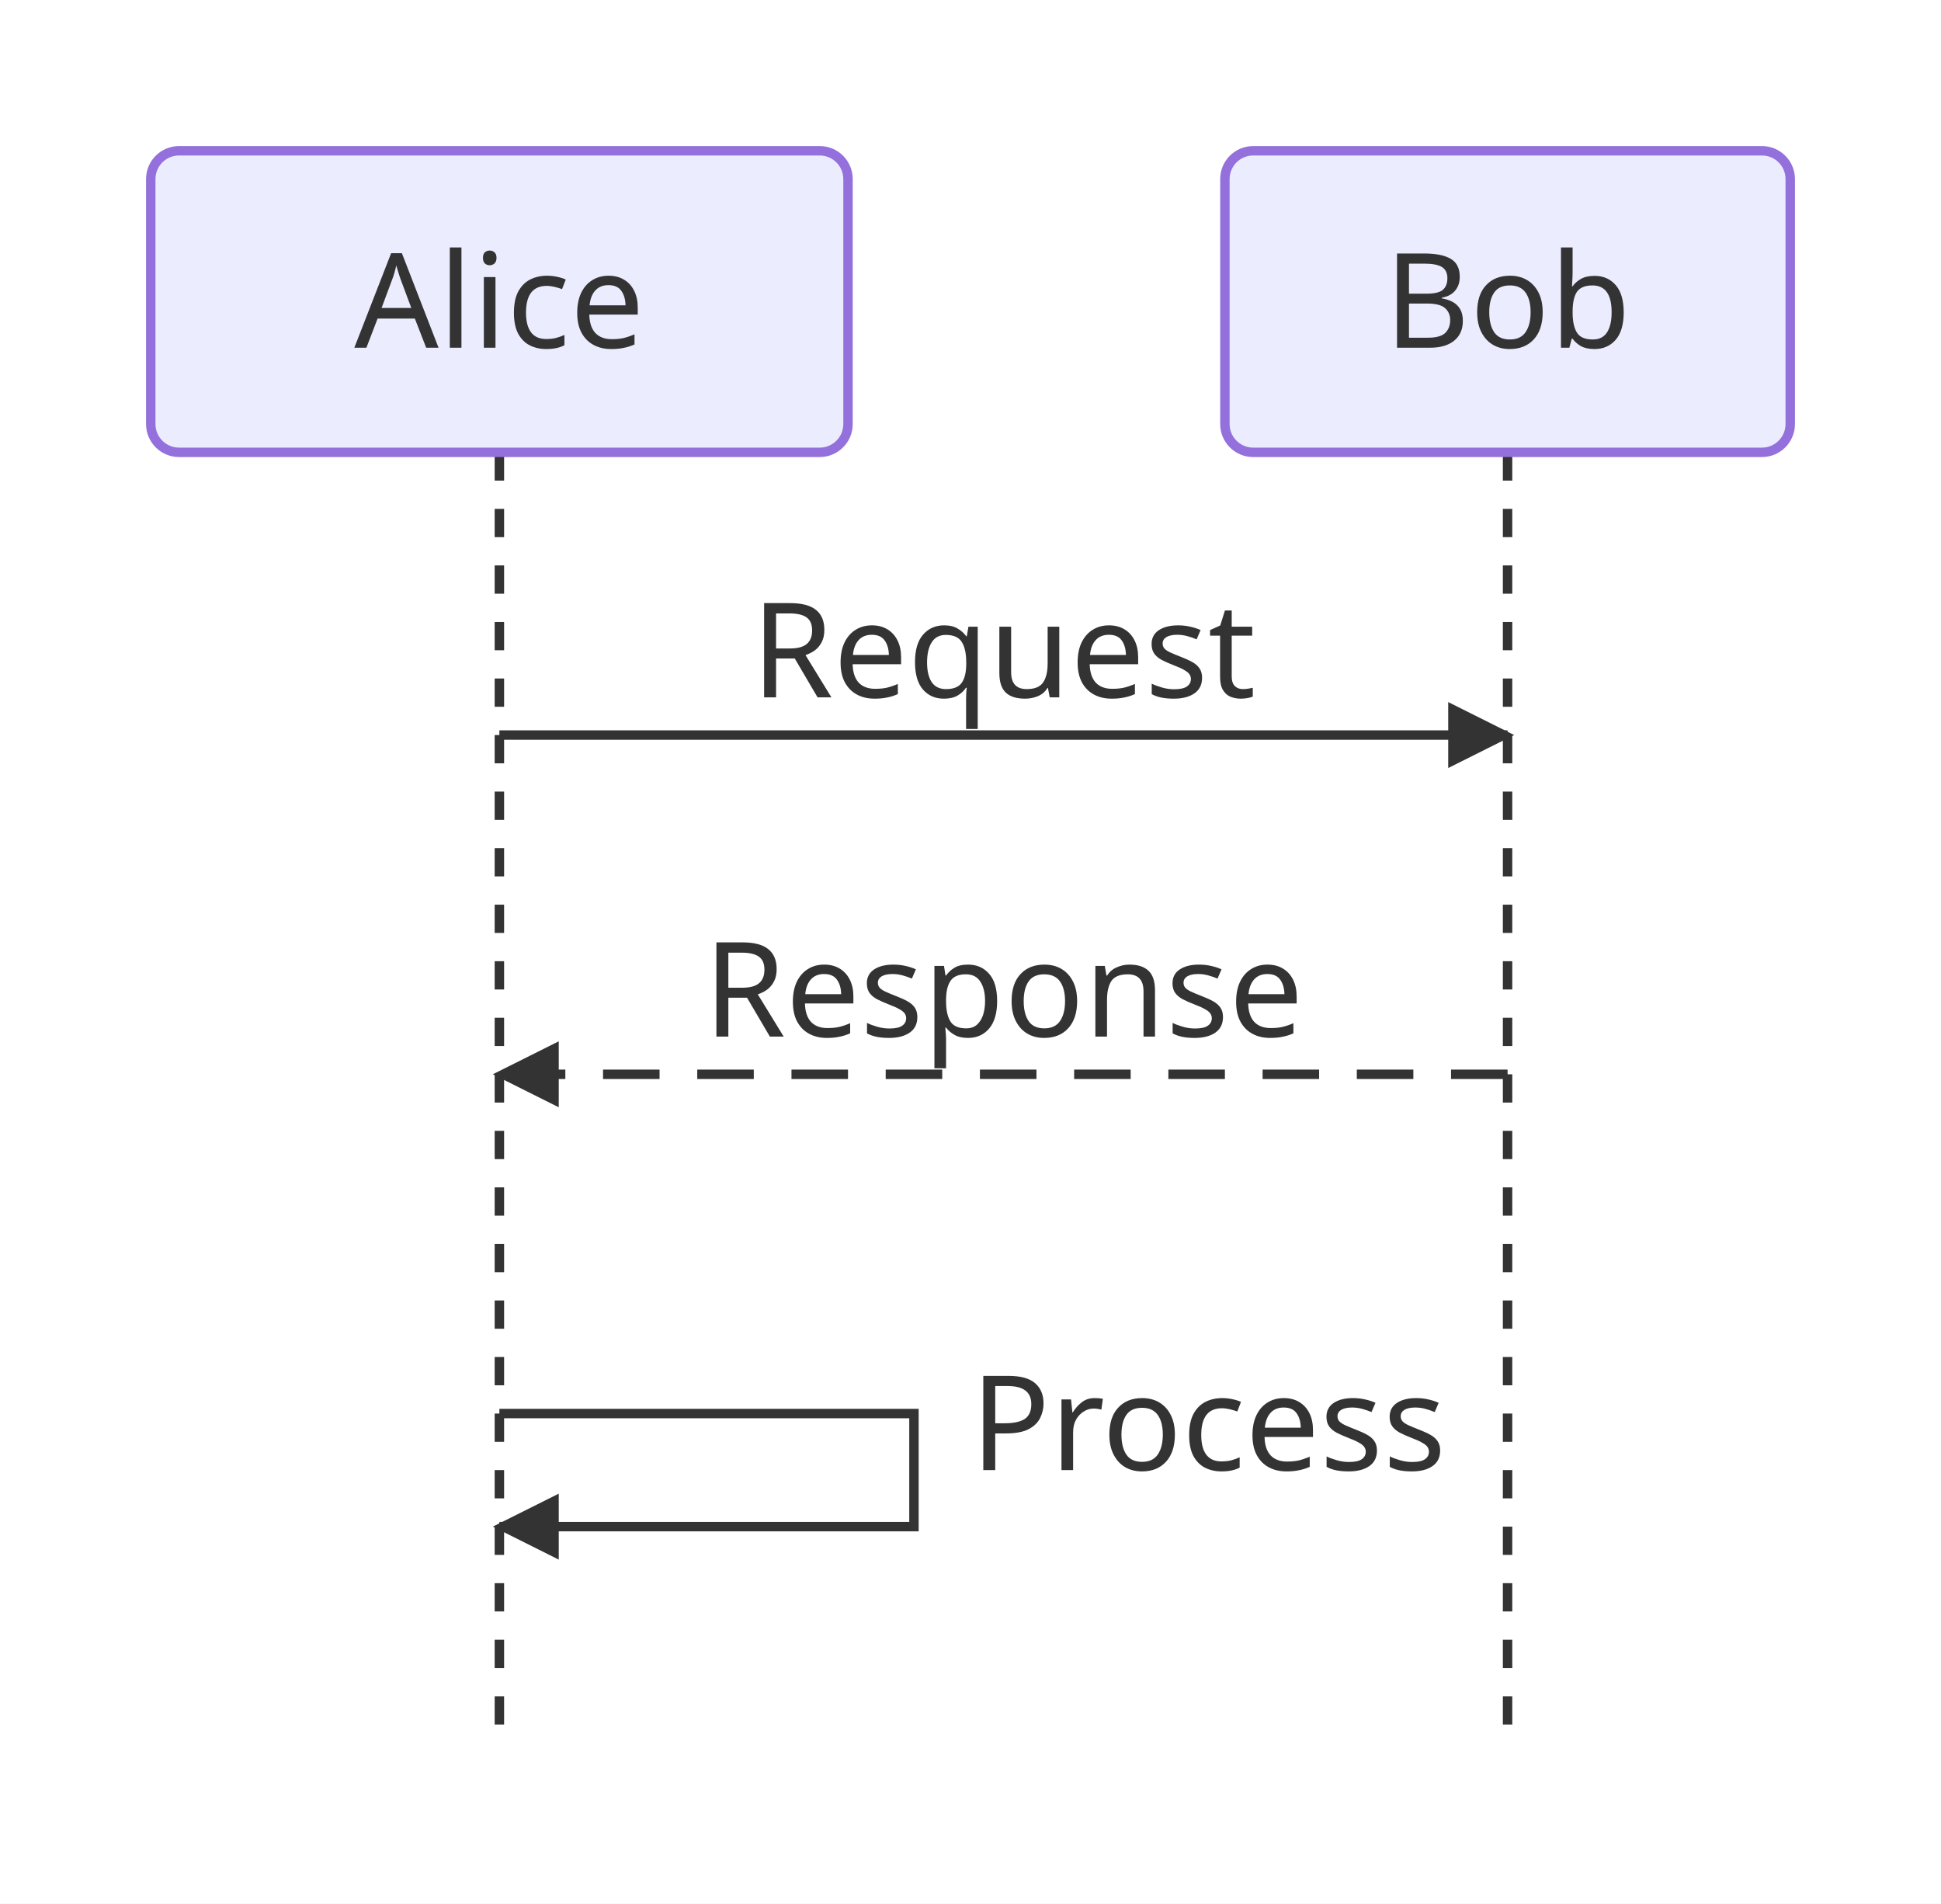
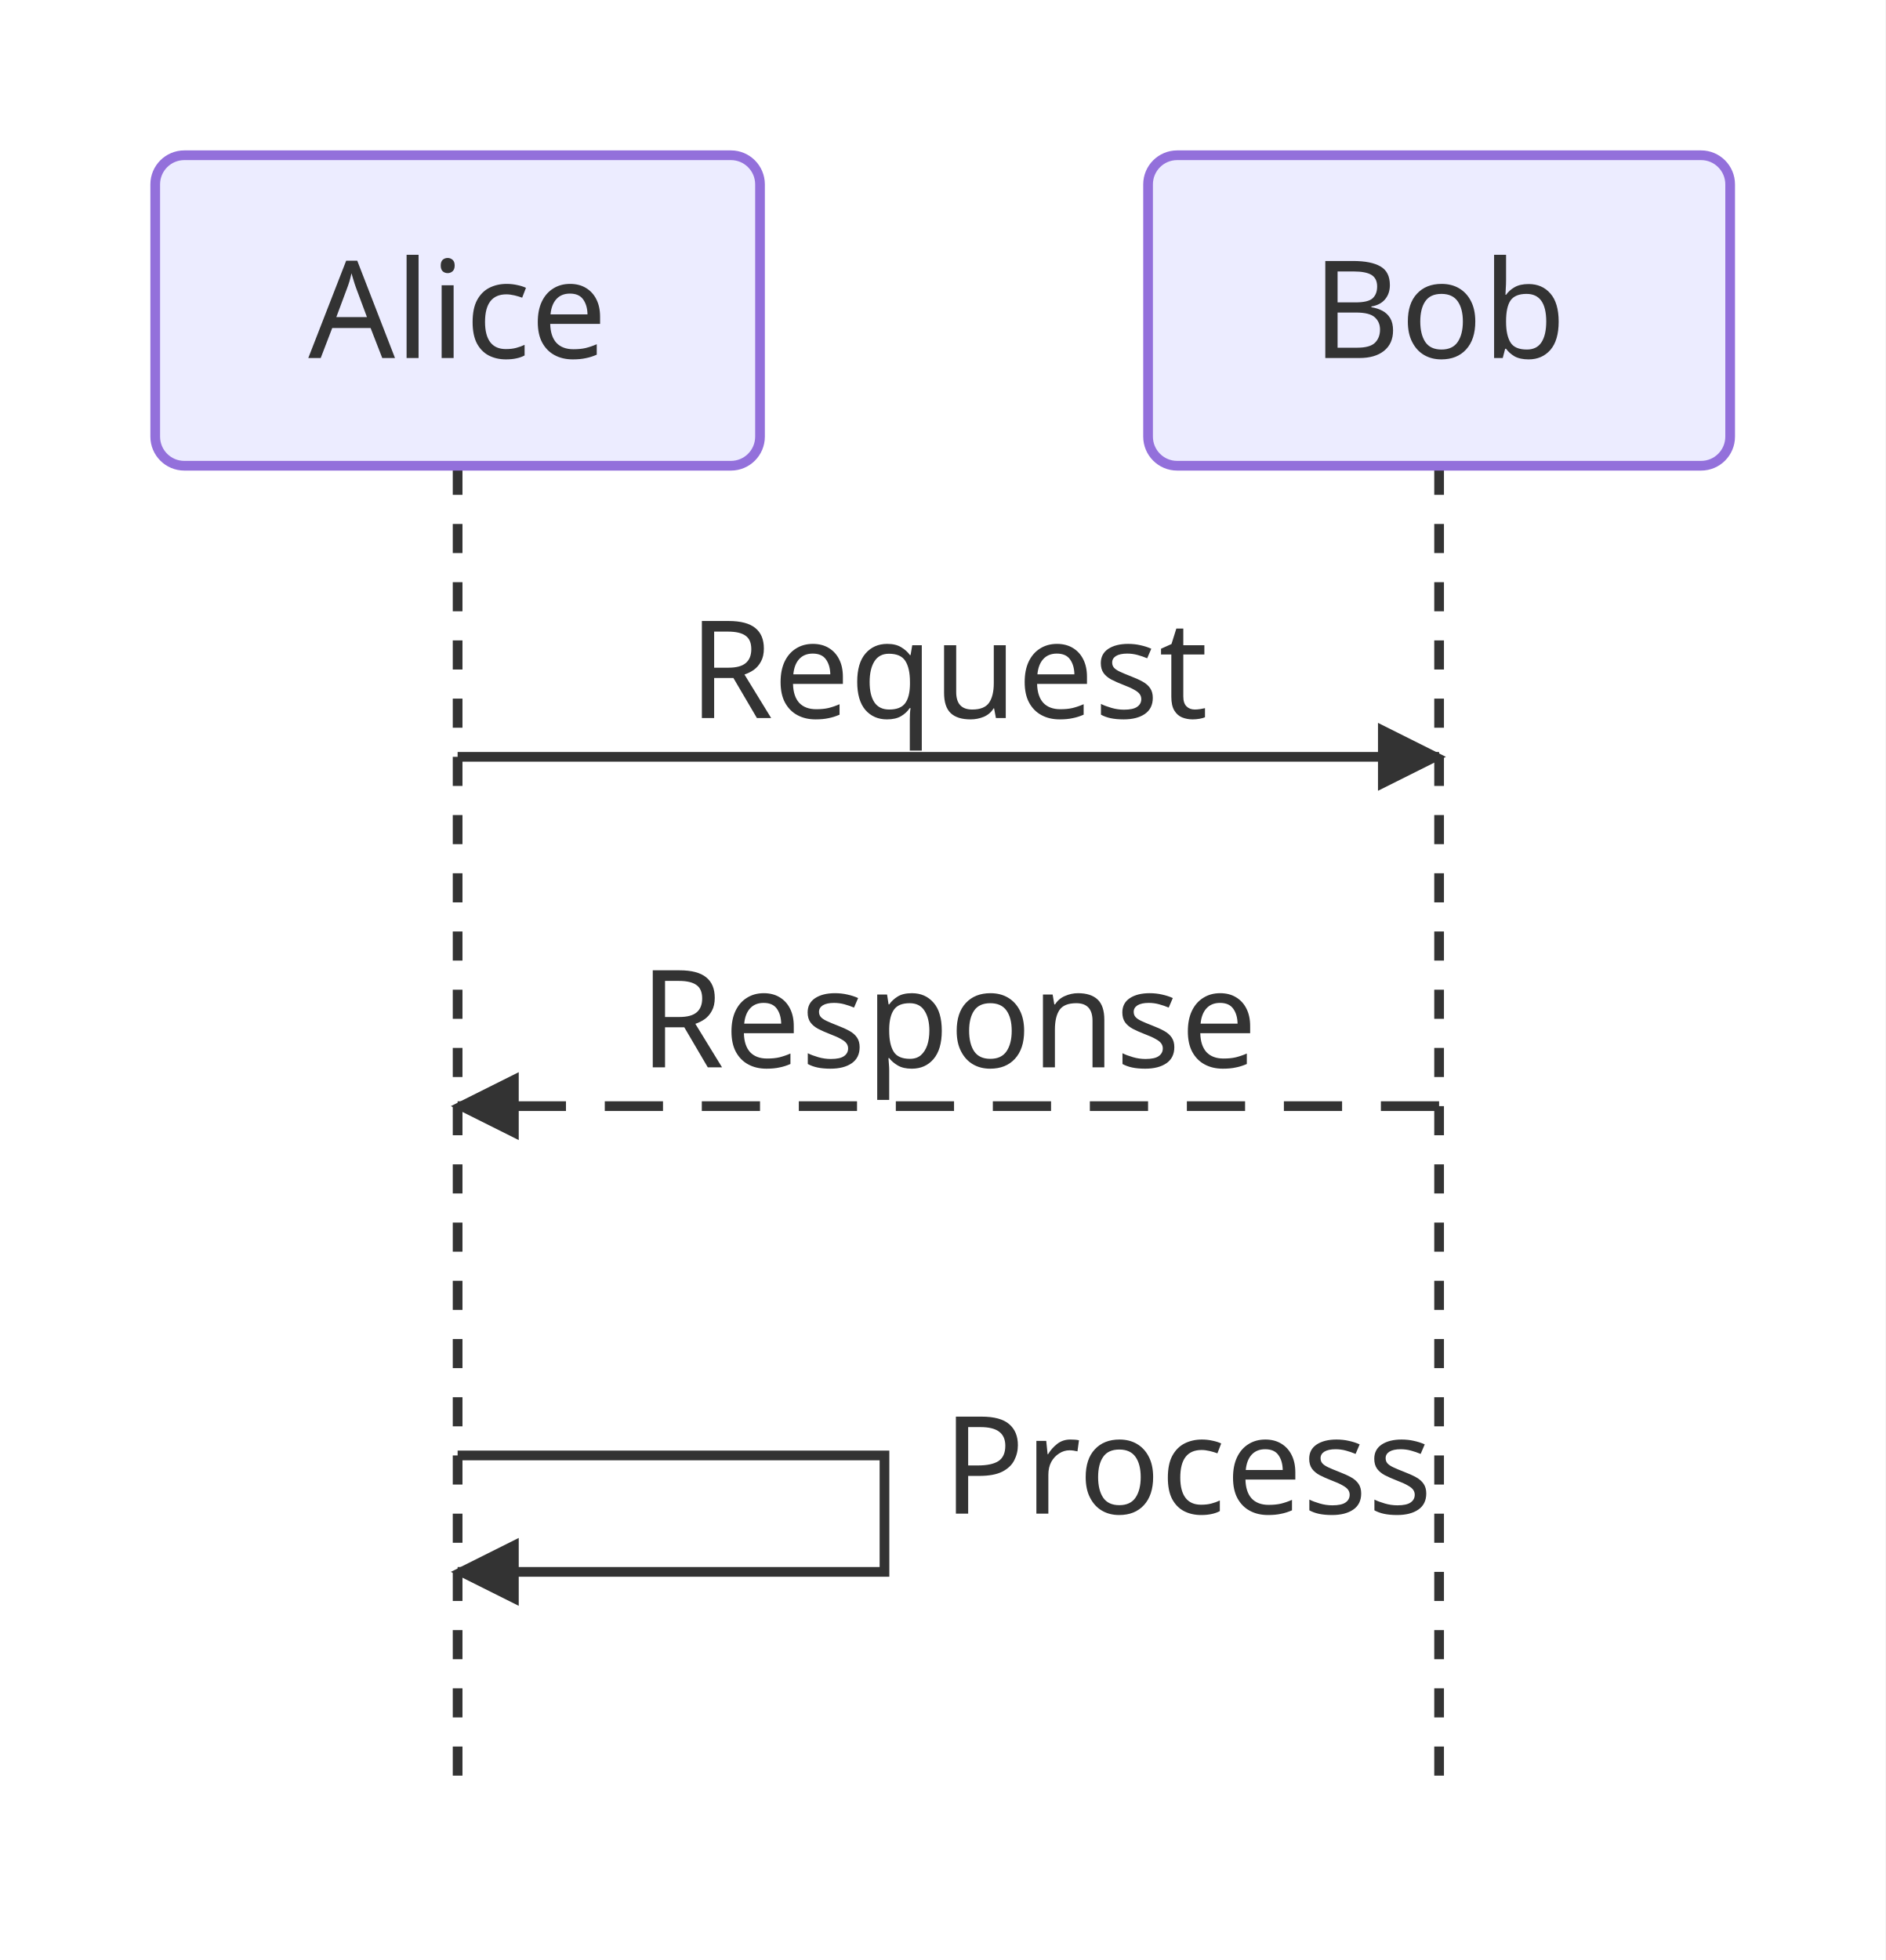
- <svg xmlns="http://www.w3.org/2000/svg" role="img" width="206" height="202" viewBox="0 0 206 202" font-family="sans-serif" font-size="14">
+ <svg xmlns="http://www.w3.org/2000/svg" role="img" width="194.34" height="202" viewBox="0 0 194.34 202" font-family="sans-serif" font-size="14">
  <defs>
    <marker id="seq-arrow" viewBox="0 0 10 10" refX="9" refY="5" markerWidth="7" markerHeight="7" orient="auto-start-reverse">
      <path d="M0,0 L10,5 L0,10 z" fill="#333333" />
    </marker>
  </defs>
  <rect width="100%" height="100%" fill="#ffffff" />
  <g transform="translate(16,16)">
-     <line x1="37" y1="32" x2="37" y2="170" stroke="#333333" stroke-dasharray="3,3" />
-     <line x1="144" y1="32" x2="144" y2="170" stroke="#333333" stroke-dasharray="3,3" />
-     <rect x="0" y="0" width="74" height="32" rx="3" fill="#ECECFF" stroke="#9370DB" />
-     <text x="37" y="20.9" fill="#333333" text-anchor="middle">Alice</text>
-     <rect x="114" y="0" width="60" height="32" rx="3" fill="#ECECFF" stroke="#9370DB" />
-     <text x="144" y="20.9" fill="#333333" text-anchor="middle">Bob</text>
-     <line x1="37" y1="62" x2="144" y2="62" stroke="#333333" marker-end="url(#seq-arrow)" />
-     <text x="90.5" y="58" fill="#333333" text-anchor="middle">Request</text>
-     <line x1="144" y1="98" x2="37" y2="98" stroke="#333333" stroke-dasharray="6,4" marker-end="url(#seq-arrow)" />
-     <text x="90.5" y="94" fill="#333333" text-anchor="middle">Response</text>
-     <path d="M37,134 L81,134 L81,146 L37,146" fill="none" stroke="#333333" marker-end="url(#seq-arrow)" />
-     <text x="87" y="140" fill="#333333" text-anchor="start">Process</text>
+     <line x1="31.17" y1="32" x2="31.17" y2="170" stroke="#333333" stroke-dasharray="3,3" />
+     <line x1="132.34" y1="32" x2="132.34" y2="170" stroke="#333333" stroke-dasharray="3,3" />
+     <rect x="0" y="0" width="62.34" height="32" rx="3" fill="#ECECFF" stroke="#9370DB" />
+     <text x="31.17" y="20.9" fill="#333333" text-anchor="middle">Alice</text>
+     <rect x="102.34" y="0" width="60" height="32" rx="3" fill="#ECECFF" stroke="#9370DB" />
+     <text x="132.34" y="20.9" fill="#333333" text-anchor="middle">Bob</text>
+     <line x1="31.17" y1="62" x2="132.34" y2="62" stroke="#333333" marker-end="url(#seq-arrow)" />
+     <text x="81.75" y="58" fill="#333333" text-anchor="middle">Request</text>
+     <line x1="132.34" y1="98" x2="31.17" y2="98" stroke="#333333" stroke-dasharray="6,4" marker-end="url(#seq-arrow)" />
+     <text x="81.75" y="94" fill="#333333" text-anchor="middle">Response</text>
+     <path d="M31.17,134 L75.17,134 L75.17,146 L31.17,146" fill="none" stroke="#333333" marker-end="url(#seq-arrow)" />
+     <text x="81.17" y="140" fill="#333333" text-anchor="start">Process</text>
  </g>
</svg>
